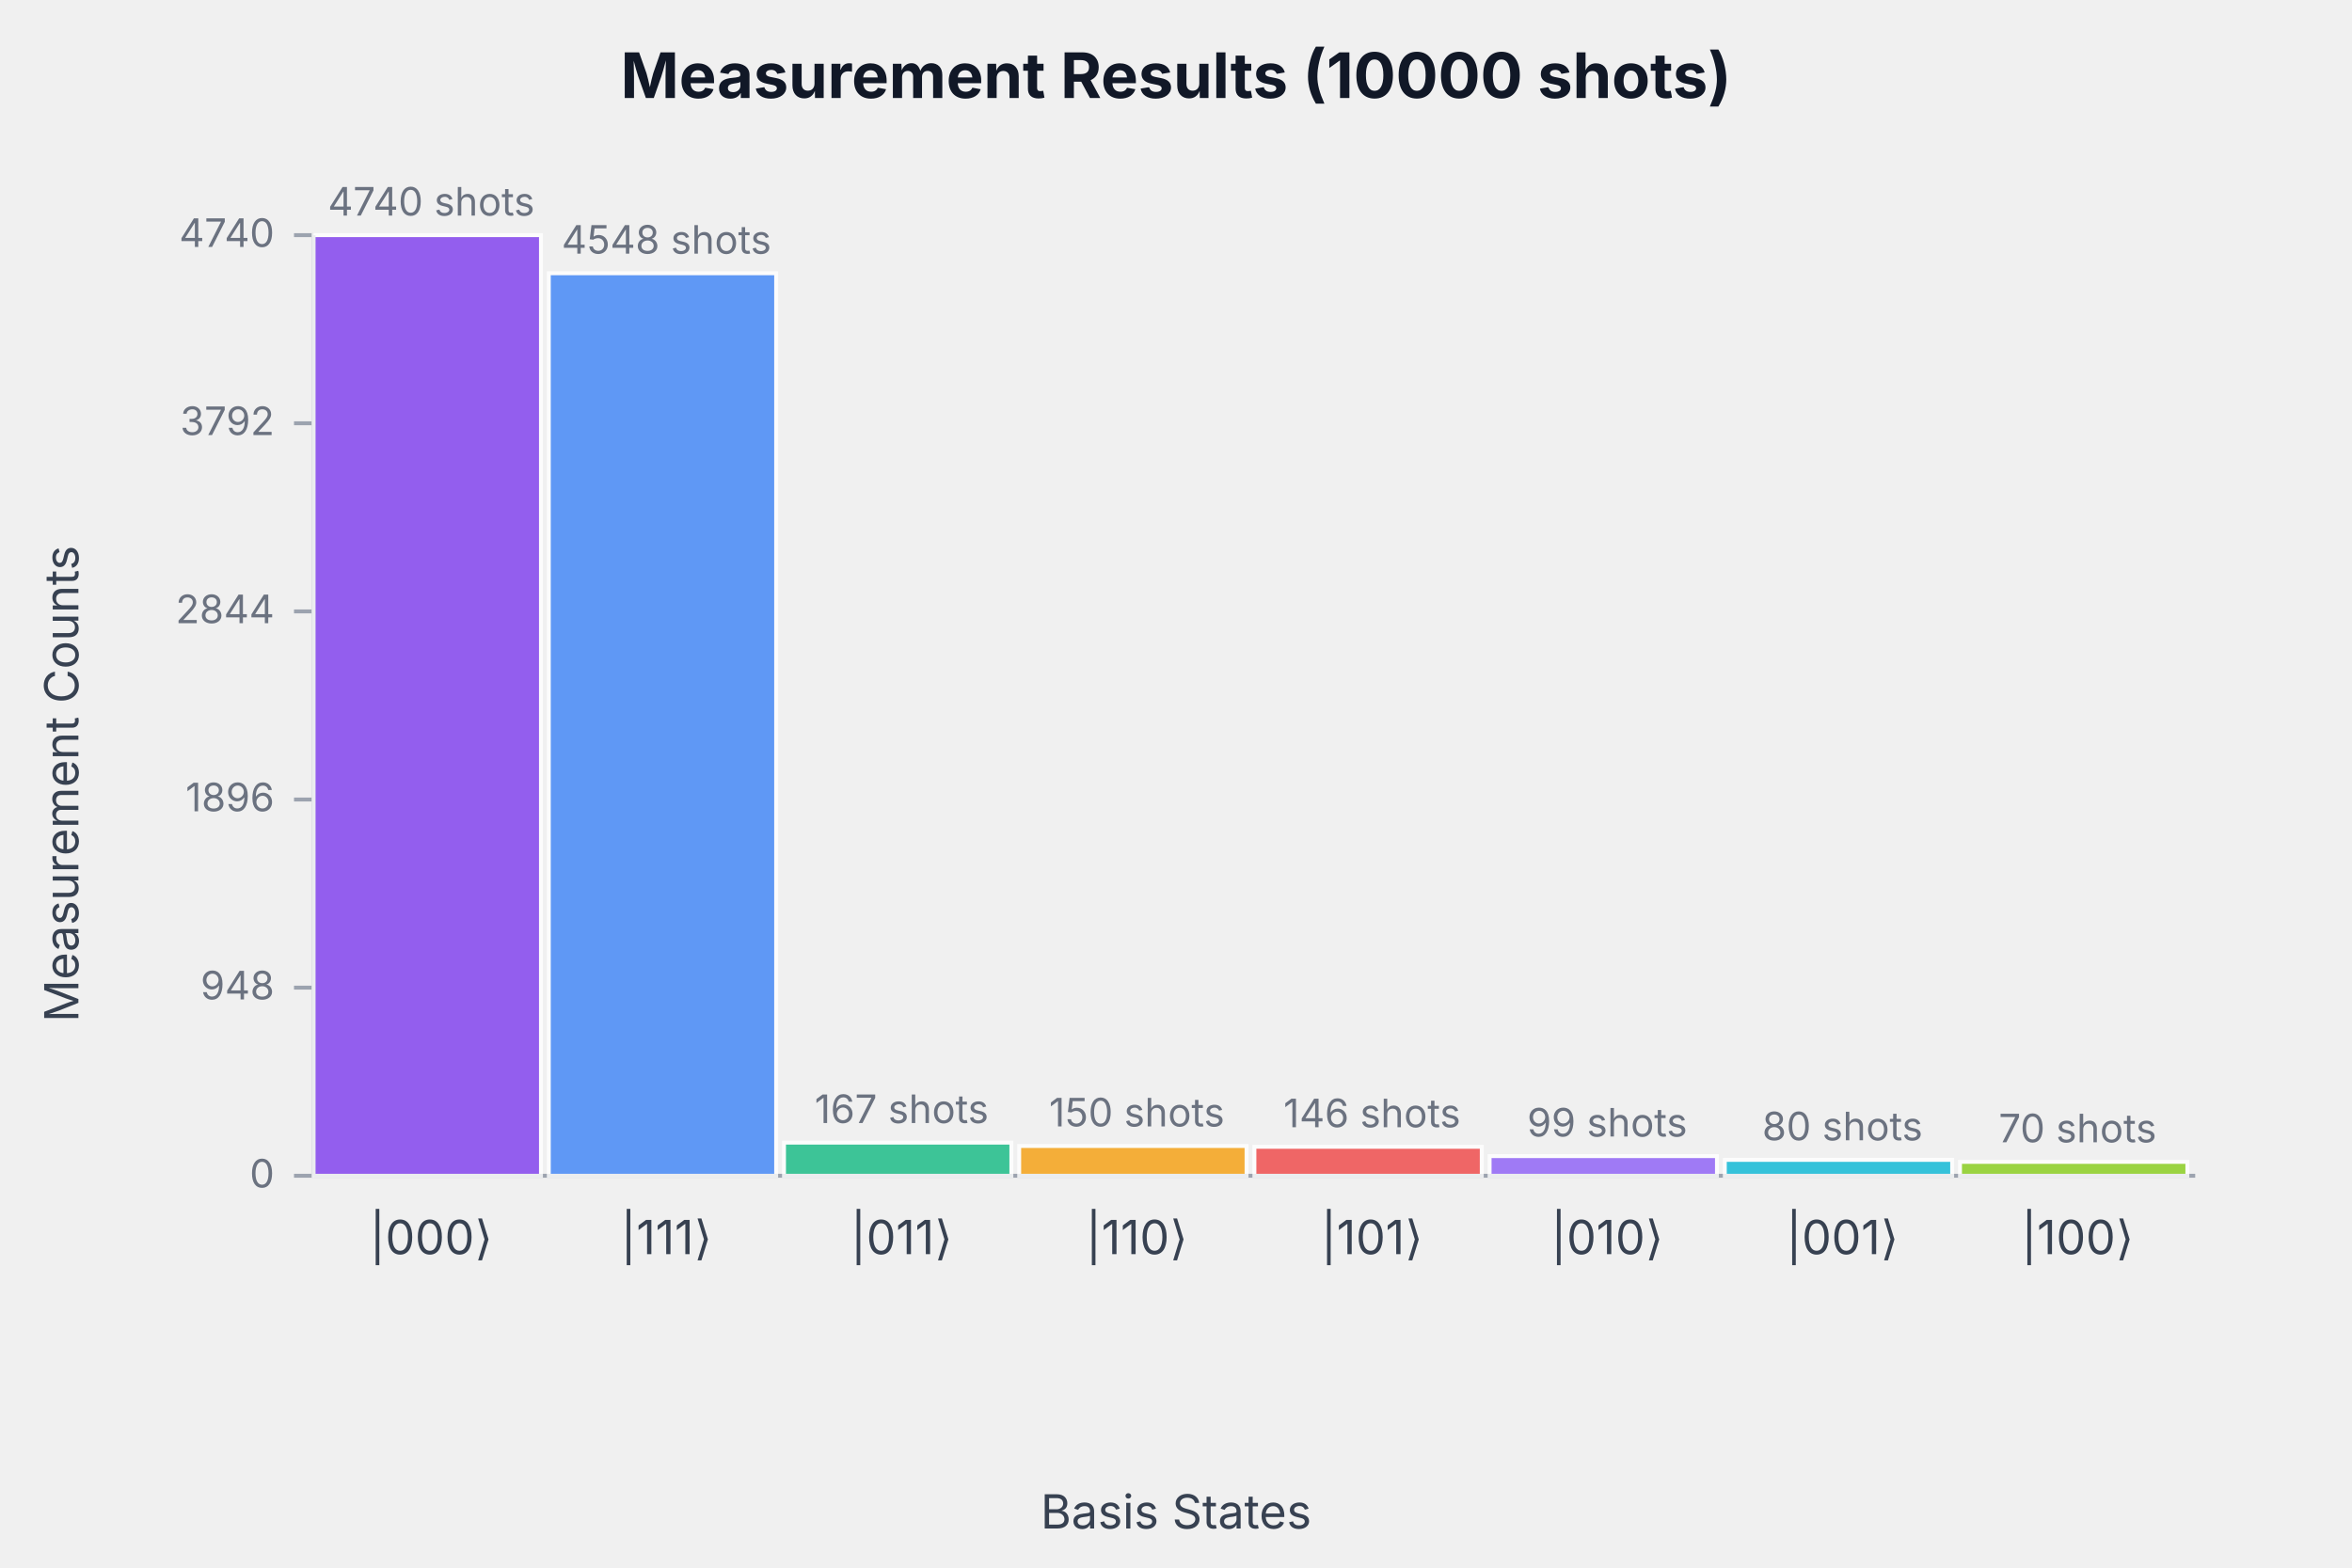
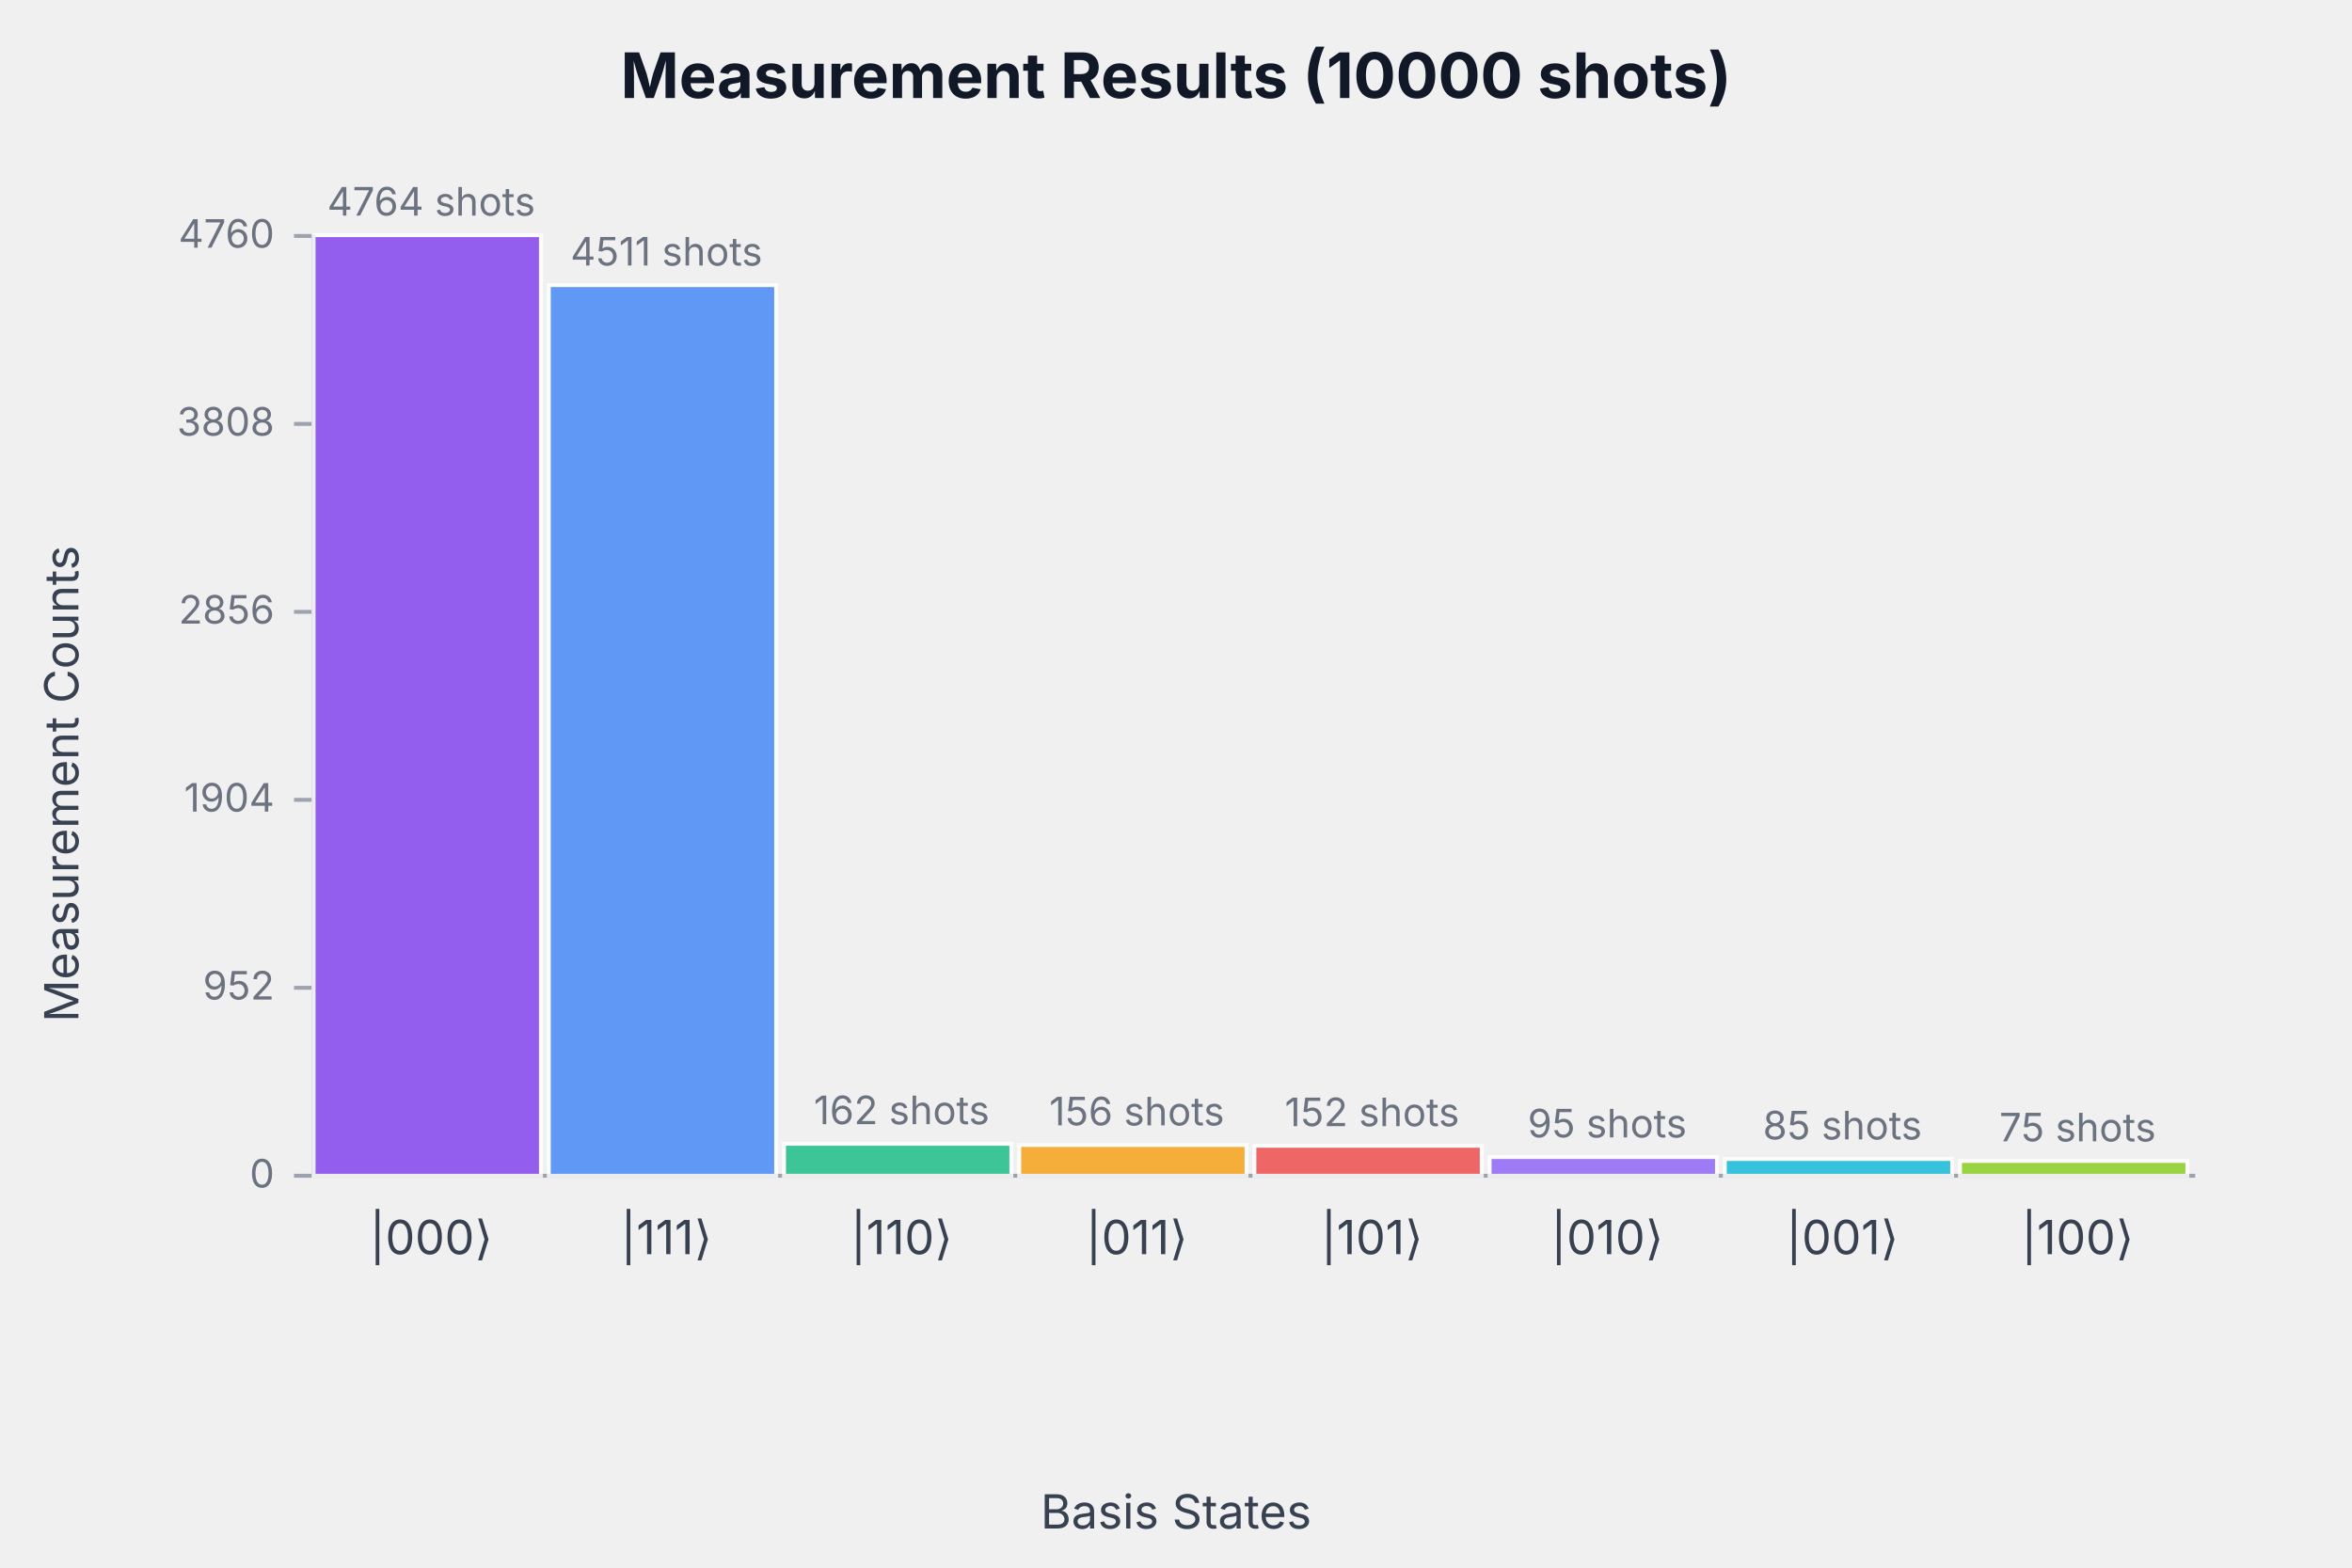
<svg xmlns="http://www.w3.org/2000/svg" height="400" style="background-color: #f9fafb; border: 1px solid #e5e7eb; border-radius: 8px;" width="600">
  <defs>
    <style>text { font-family: 'SF Pro Display', 'Segoe UI', system-ui, sans-serif; }
                     rect:hover { opacity: 1; stroke-width: 2; }</style>
  </defs>
  <text fill="#111827" font-size="16" font-weight="bold" text-anchor="middle" x="300" y="25">Measurement Results (10000 shots)</text>
  <text fill="#374151" font-size="12" text-anchor="middle" transform="rotate(-90 20 200)" x="20" y="200">Measurement Counts</text>
  <text fill="#374151" font-size="12" text-anchor="middle" x="300" y="390">Basis States</text>
  <g>
    <line stroke="#9ca3af" stroke-width="1" x1="80" x2="80" y1="60" y2="300" />
    <g>
      <line stroke="#9ca3af" stroke-width="1" x1="75" x2="80" y1="300" y2="300" />
      <text fill="#6b7280" font-size="10" text-anchor="end" x="70" y="303">0</text>
    </g>
    <g>
-       <line stroke="#9ca3af" stroke-width="1" x1="75" x2="80" y1="252" y2="252" />
-       <text fill="#6b7280" font-size="10" text-anchor="end" x="70" y="255">948</text>
+       <line stroke="#9ca3af" stroke-width="1" x1="75" x2="80" y1="252.04" y2="252.04" />
+       <text fill="#6b7280" font-size="10" text-anchor="end" x="70" y="255.04">952</text>
    </g>
    <g>
-       <line stroke="#9ca3af" stroke-width="1" x1="75" x2="80" y1="204" y2="204" />
-       <text fill="#6b7280" font-size="10" text-anchor="end" x="70" y="207">1896</text>
+       <line stroke="#9ca3af" stroke-width="1" x1="75" x2="80" y1="204.081" y2="204.081" />
+       <text fill="#6b7280" font-size="10" text-anchor="end" x="70" y="207.081">1904</text>
    </g>
    <g>
-       <line stroke="#9ca3af" stroke-width="1" x1="75" x2="80" y1="156" y2="156" />
-       <text fill="#6b7280" font-size="10" text-anchor="end" x="70" y="159">2844</text>
+       <line stroke="#9ca3af" stroke-width="1" x1="75" x2="80" y1="156.121" y2="156.121" />
+       <text fill="#6b7280" font-size="10" text-anchor="end" x="70" y="159.121">2856</text>
    </g>
    <g>
-       <line stroke="#9ca3af" stroke-width="1" x1="75" x2="80" y1="108" y2="108" />
-       <text fill="#6b7280" font-size="10" text-anchor="end" x="70" y="111">3792</text>
+       <line stroke="#9ca3af" stroke-width="1" x1="75" x2="80" y1="108.161" y2="108.161" />
+       <text fill="#6b7280" font-size="10" text-anchor="end" x="70" y="111.161">3808</text>
    </g>
    <g>
-       <line stroke="#9ca3af" stroke-width="1" x1="75" x2="80" y1="60" y2="60" />
-       <text fill="#6b7280" font-size="10" text-anchor="end" x="70" y="63">4740</text>
+       <line stroke="#9ca3af" stroke-width="1" x1="75" x2="80" y1="60.202" y2="60.202" />
+       <text fill="#6b7280" font-size="10" text-anchor="end" x="70" y="63.202">4760</text>
    </g>
  </g>
  <line stroke="#9ca3af" stroke-width="1" x1="80" x2="560" y1="300" y2="300" />
  <g class="bar-group">
    <rect fill="#7c3aed" height="240" opacity="0.8" stroke="#ffffff" stroke-width="1" width="58" x="80" y="60" />
    <text fill="#374151" font-size="12" text-anchor="middle" x="110" y="320">|000⟩</text>
-     <text fill="#6b7280" font-size="10" text-anchor="middle" x="110" y="55">4740 shots</text>
+     <text fill="#6b7280" font-size="10" text-anchor="middle" x="110" y="55">4764 shots</text>
  </g>
  <g class="bar-group">
-     <rect fill="#3b82f6" height="230.278" opacity="0.8" stroke="#ffffff" stroke-width="1" width="58" x="140" y="69.722" />
+     <rect fill="#3b82f6" height="227.254" opacity="0.8" stroke="#ffffff" stroke-width="1" width="58" x="140" y="72.746" />
    <text fill="#374151" font-size="12" text-anchor="middle" x="170" y="320">|111⟩</text>
-     <text fill="#6b7280" font-size="10" text-anchor="middle" x="170" y="64.722">4548 shots</text>
+     <text fill="#6b7280" font-size="10" text-anchor="middle" x="170" y="67.746">4511 shots</text>
  </g>
  <g class="bar-group">
-     <rect fill="#10b981" height="8.456" opacity="0.8" stroke="#ffffff" stroke-width="1" width="58" x="200" y="291.544" />
-     <text fill="#374151" font-size="12" text-anchor="middle" x="230" y="320">|011⟩</text>
-     <text fill="#6b7280" font-size="10" text-anchor="middle" x="230" y="286.544">167 shots</text>
+     <rect fill="#10b981" height="8.161" opacity="0.8" stroke="#ffffff" stroke-width="1" width="58" x="200" y="291.839" />
+     <text fill="#374151" font-size="12" text-anchor="middle" x="230" y="320">|110⟩</text>
+     <text fill="#6b7280" font-size="10" text-anchor="middle" x="230" y="286.839">162 shots</text>
  </g>
  <g class="bar-group">
-     <rect fill="#f59e0b" height="7.595" opacity="0.8" stroke="#ffffff" stroke-width="1" width="58" x="260" y="292.405" />
-     <text fill="#374151" font-size="12" text-anchor="middle" x="290" y="320">|110⟩</text>
-     <text fill="#6b7280" font-size="10" text-anchor="middle" x="290" y="287.405">150 shots</text>
+     <rect fill="#f59e0b" height="7.859" opacity="0.8" stroke="#ffffff" stroke-width="1" width="58" x="260" y="292.141" />
+     <text fill="#374151" font-size="12" text-anchor="middle" x="290" y="320">|011⟩</text>
+     <text fill="#6b7280" font-size="10" text-anchor="middle" x="290" y="287.141">156 shots</text>
  </g>
  <g class="bar-group">
-     <rect fill="#ef4444" height="7.392" opacity="0.8" stroke="#ffffff" stroke-width="1" width="58" x="320" y="292.608" />
+     <rect fill="#ef4444" height="7.657" opacity="0.8" stroke="#ffffff" stroke-width="1" width="58" x="320" y="292.343" />
    <text fill="#374151" font-size="12" text-anchor="middle" x="350" y="320">|101⟩</text>
-     <text fill="#6b7280" font-size="10" text-anchor="middle" x="350" y="287.608">146 shots</text>
+     <text fill="#6b7280" font-size="10" text-anchor="middle" x="350" y="287.343">152 shots</text>
  </g>
  <g class="bar-group">
-     <rect fill="#8b5cf6" height="5.013" opacity="0.8" stroke="#ffffff" stroke-width="1" width="58" x="380" y="294.987" />
+     <rect fill="#8b5cf6" height="4.786" opacity="0.8" stroke="#ffffff" stroke-width="1" width="58" x="380" y="295.214" />
    <text fill="#374151" font-size="12" text-anchor="middle" x="410" y="320">|010⟩</text>
-     <text fill="#6b7280" font-size="10" text-anchor="middle" x="410" y="289.987">99 shots</text>
+     <text fill="#6b7280" font-size="10" text-anchor="middle" x="410" y="290.214">95 shots</text>
  </g>
  <g class="bar-group">
-     <rect fill="#06b6d4" height="4.051" opacity="0.8" stroke="#ffffff" stroke-width="1" width="58" x="440" y="295.949" />
+     <rect fill="#06b6d4" height="4.282" opacity="0.8" stroke="#ffffff" stroke-width="1" width="58" x="440" y="295.718" />
    <text fill="#374151" font-size="12" text-anchor="middle" x="470" y="320">|001⟩</text>
-     <text fill="#6b7280" font-size="10" text-anchor="middle" x="470" y="290.949">80 shots</text>
+     <text fill="#6b7280" font-size="10" text-anchor="middle" x="470" y="290.718">85 shots</text>
  </g>
  <g class="bar-group">
-     <rect fill="#84cc16" height="3.544" opacity="0.8" stroke="#ffffff" stroke-width="1" width="58" x="500" y="296.456" />
+     <rect fill="#84cc16" height="3.778" opacity="0.8" stroke="#ffffff" stroke-width="1" width="58" x="500" y="296.222" />
    <text fill="#374151" font-size="12" text-anchor="middle" x="530" y="320">|100⟩</text>
-     <text fill="#6b7280" font-size="10" text-anchor="middle" x="530" y="291.456">70 shots</text>
+     <text fill="#6b7280" font-size="10" text-anchor="middle" x="530" y="291.222">75 shots</text>
  </g>
</svg>
